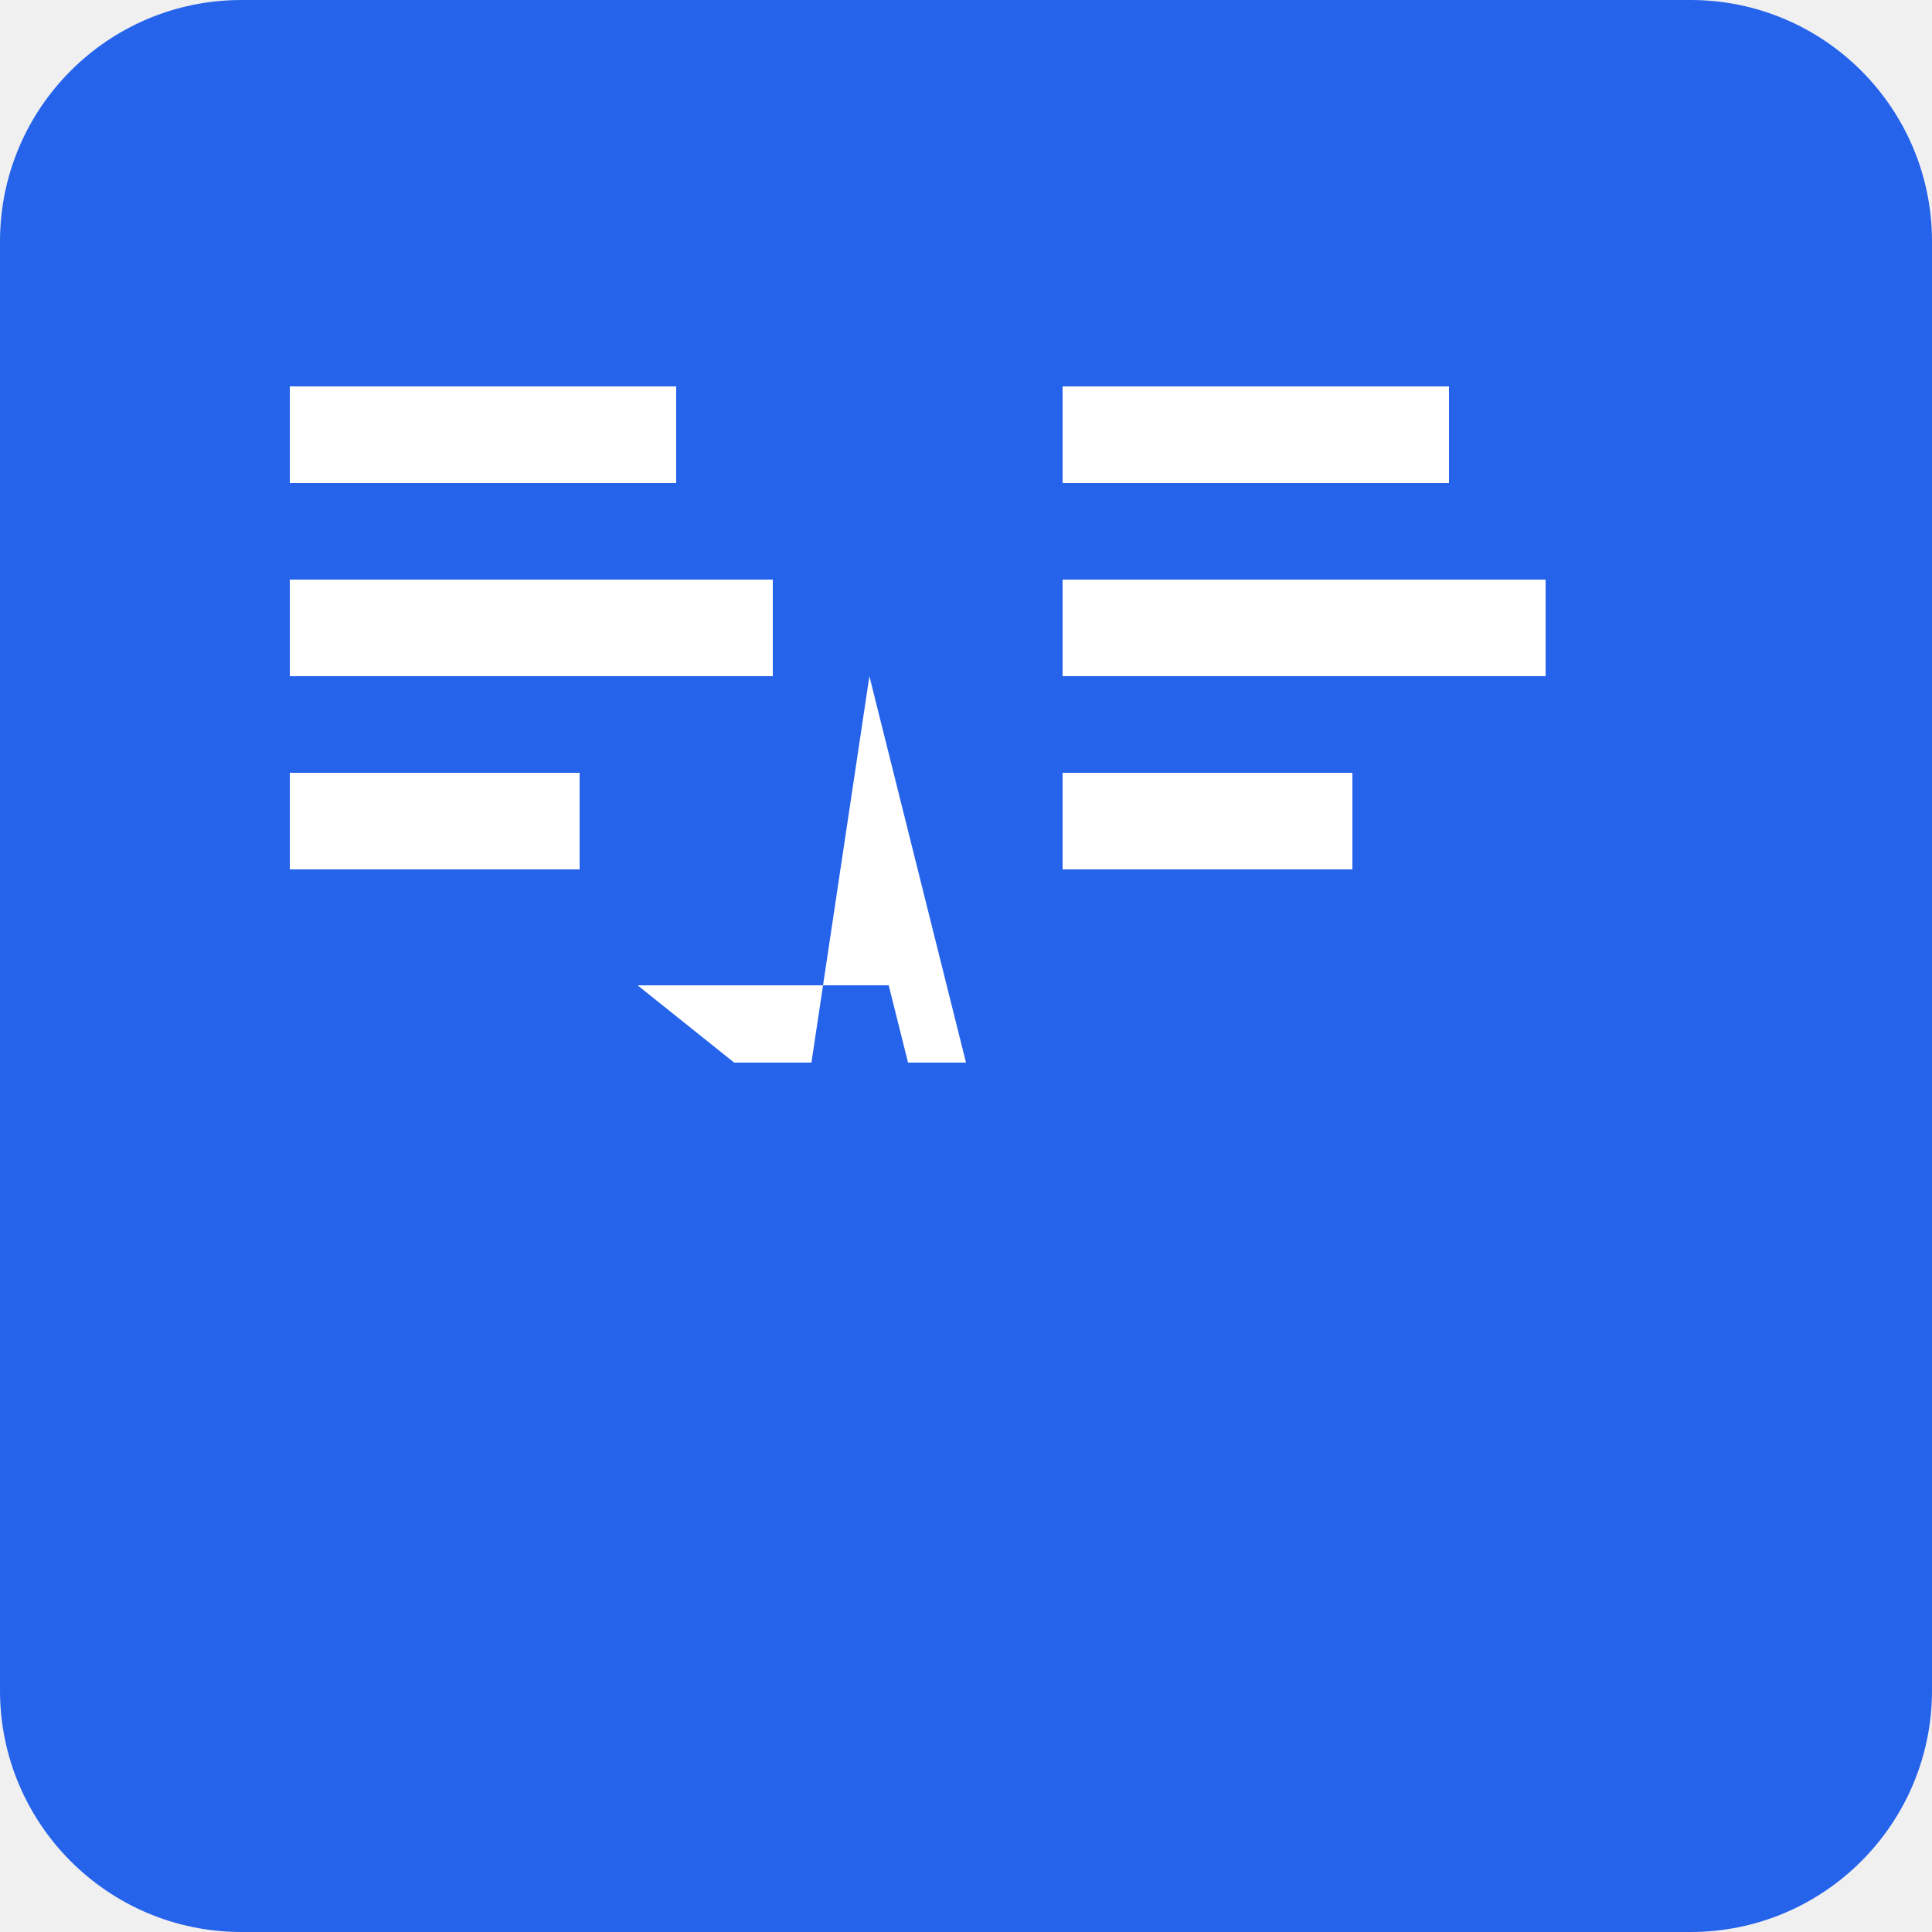
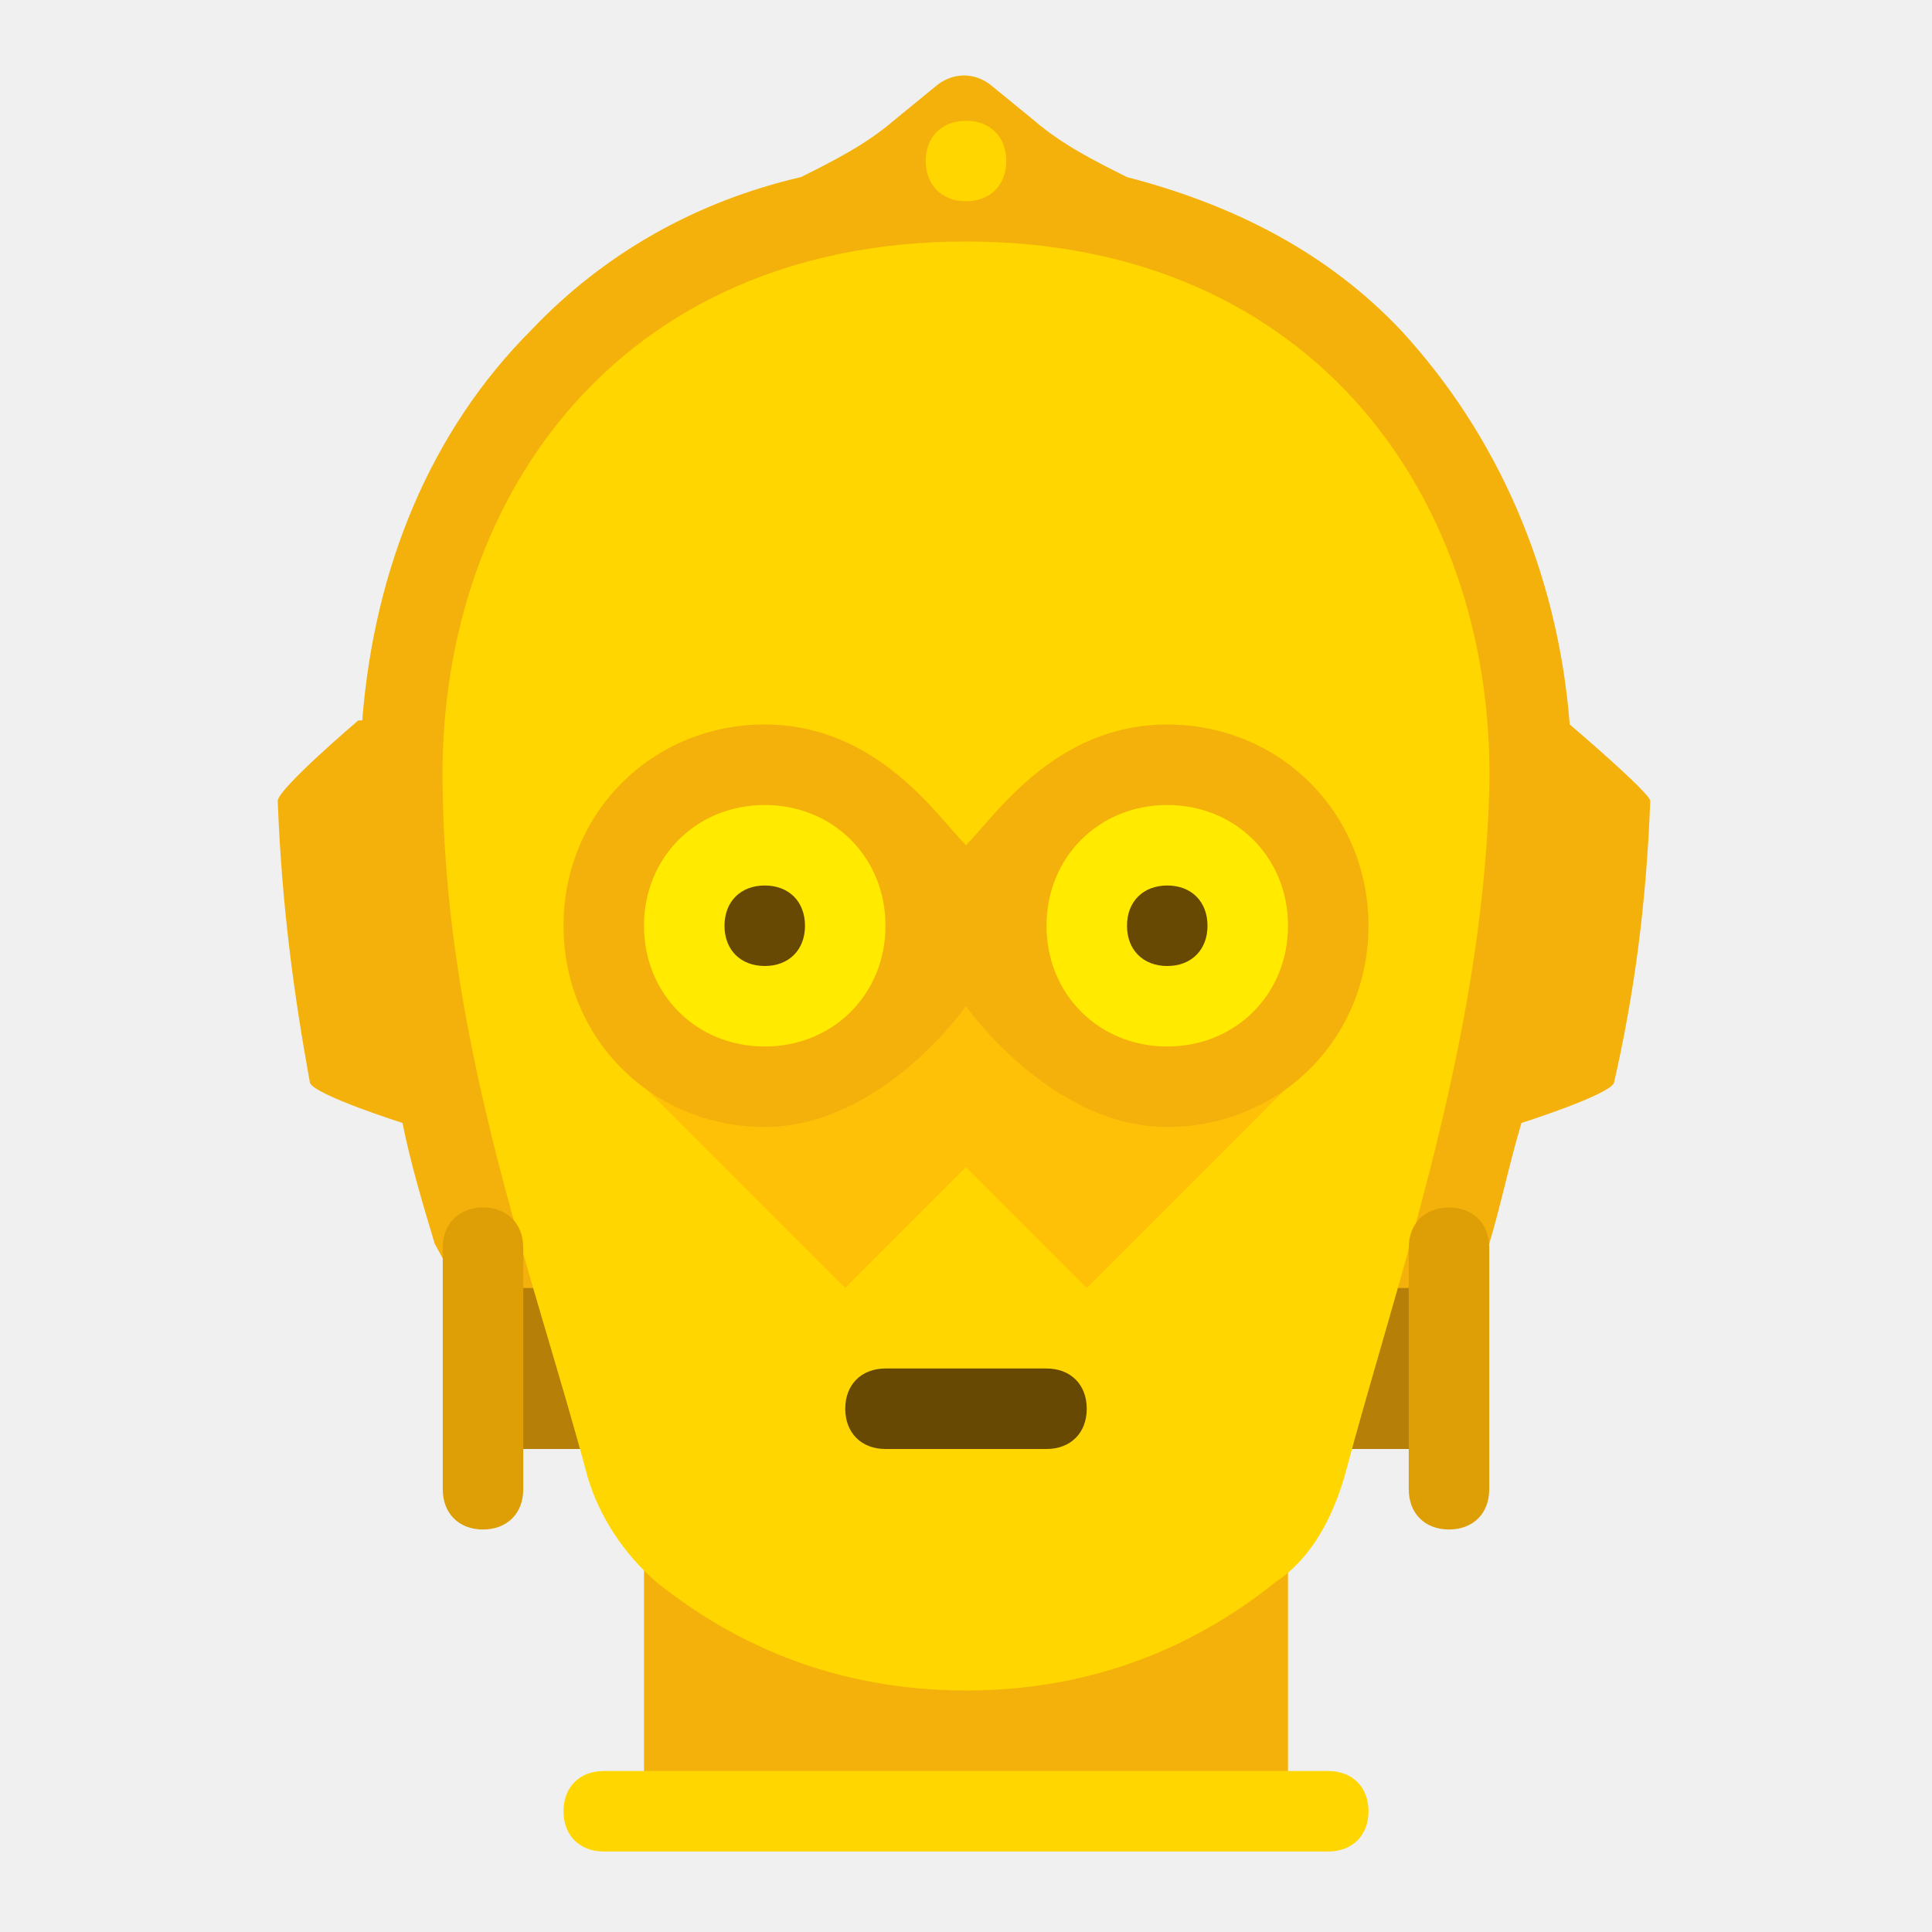
- <svg xmlns="http://www.w3.org/2000/svg" width="32" height="32" viewBox="0 0 32 32" fill="none">
-   <rect width="32" height="32" rx="4" fill="#2563eb" />
-   <g transform="translate(4.8, 6.4)">
-     <rect width="6.4" height="1.6" fill="white" />
-     <rect y="3.2" width="8" height="1.6" fill="white" />
-     <rect y="6.4" width="4.8" height="1.6" fill="white" />
-     <rect x="12.8" width="6.4" height="1.6" fill="white" />
-     <rect x="12.8" y="3.2" width="8" height="1.6" fill="white" />
-     <rect x="12.8" y="6.4" width="4.8" height="1.6" fill="white" />
-     <path d="M9.6 4.8L11.2 11.2H10.24L9.92 9.92H7.04L6.72 9.92H5.76L7.36 11.2H8.64Z" fill="white" />
-   </g>
+ <svg xmlns="http://www.w3.org/2000/svg" viewBox="0 0 48 48" width="32" height="32">
+   <path fill="#f4b10b" d="M16 39h16v6H16V39zM39 18C39 18 39 18.1 39 18c-.3-3.8-1.8-7.2-4.2-9.8-1.8-1.9-4.1-3.1-6.8-3.8-.8-.4-1.6-.8-2.3-1.4l-1.1-.9c-.4-.3-.9-.3-1.3 0l-1.1.9c-.7.6-1.5 1-2.3 1.4-2.6.6-4.9 1.9-6.7 3.8-2.5 2.5-3.9 5.9-4.2 9.7 0 0 0 0-.1 0 0 0-2 1.7-2 2 .1 2.6.4 4.8.8 7 .1.3 2.3 1 2.3 1 .2 1 .5 2 .8 3l1.1 2h24l1.1-2c.3-1 .5-2 .8-3 0 0 2.2-.7 2.3-1 .5-2.2.8-4.4.9-7C41 19.7 39 18 39 18z" />
+   <path fill="#b57f08" d="M12,32h24v4H12V32z" />
+   <path fill="#ffd600" d="M24,42c-3.7,0-6.2-1.5-7.7-2.7c-0.8-0.7-1.4-1.6-1.7-2.6c-1.3-4.9-3.5-10.6-3.6-17 C10.8,12.5,15.3,6,24,6s13.2,6.5,13,13.7c-0.2,6.3-2.3,12.1-3.6,17c-0.3,1-0.8,2-1.7,2.6C30.2,40.5,27.7,42,24,42z" />
+   <path fill="#684903" d="M26,36h-4c-0.6,0-1-0.4-1-1s0.4-1,1-1h4c0.6,0,1,0.4,1,1S26.6,36,26,36z" />
+   <path fill="#ffc107" d="M27,32l-3-3l-3,3l-6-6l4-2h10l4,2L27,32z" />
+   <path fill="#f4b10b" d="M29,18c-2.8,0-4.3,2.3-5,3c-0.7-0.7-2.2-3-5-3s-5,2.2-5,5s2.2,5,5,5c2.9,0,5-3,5-3s2.1,3,5,3 c2.8,0,5-2.2,5-5S31.8,18,29,18z" />
+   <path fill="#ffea00" d="M22 23c0 1.7-1.3 3-3 3s-3-1.3-3-3 1.3-3 3-3S22 21.3 22 23zM32 23c0 1.7-1.3 3-3 3s-3-1.3-3-3 1.3-3 3-3S32 21.3 32 23z" />
+   <path fill="#684903" d="M30,23c0,0.6-0.4,1-1,1s-1-0.4-1-1s0.4-1,1-1S30,22.4,30,23z" />
+   <path fill="#ffd600" d="M25,4c0,0.6-0.4,1-1,1s-1-0.4-1-1s0.4-1,1-1S25,3.4,25,4z" />
+   <path fill="#684903" d="M20,23c0,0.6-0.4,1-1,1s-1-0.4-1-1s0.4-1,1-1S20,22.4,20,23z" />
+   <path fill="#dd9f05" d="M12,38c-0.6,0-1-0.4-1-1v-6c0-0.6,0.4-1,1-1s1,0.4,1,1v6C13,37.6,12.6,38,12,38z" />
+   <path fill="#ffd600" d="M33,46H15c-0.6,0-1-0.4-1-1s0.4-1,1-1h18c0.6,0,1,0.4,1,1S33.6,46,33,46z" />
+   <path fill="#dd9f05" d="M36,38c-0.6,0-1-0.4-1-1v-6c0-0.6,0.4-1,1-1s1,0.4,1,1v6C37,37.6,36.6,38,36,38z" />
</svg>
